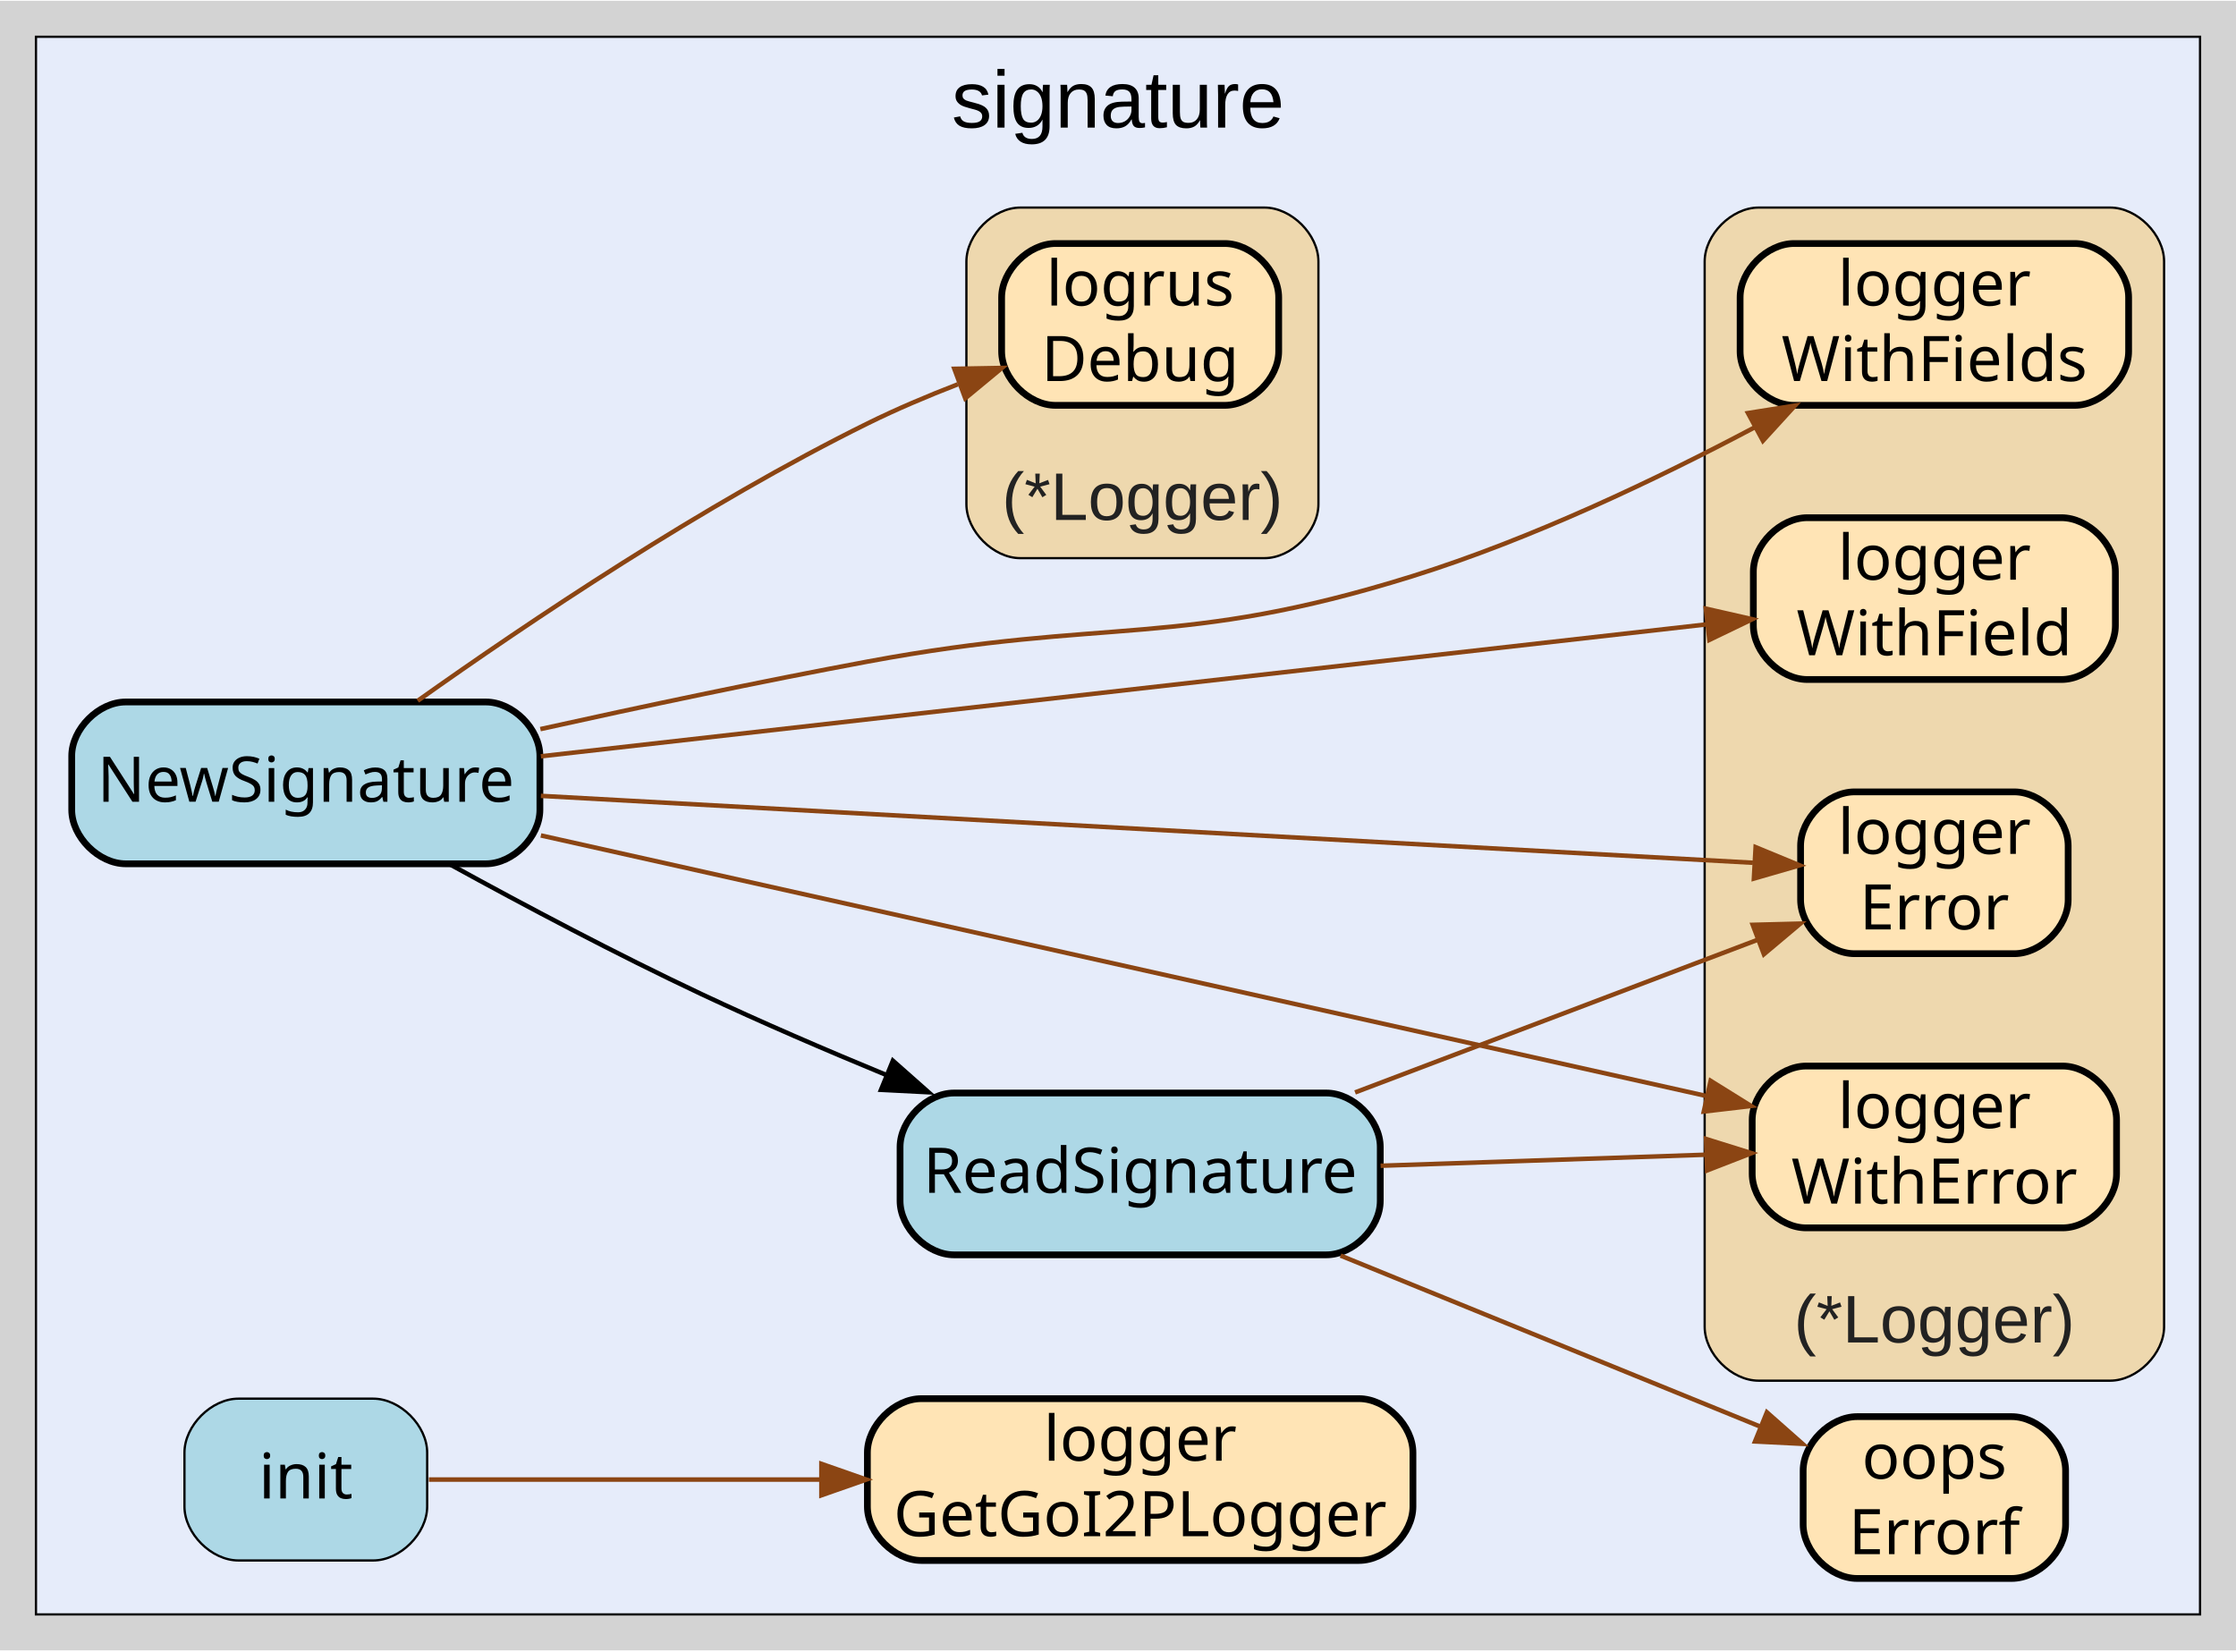
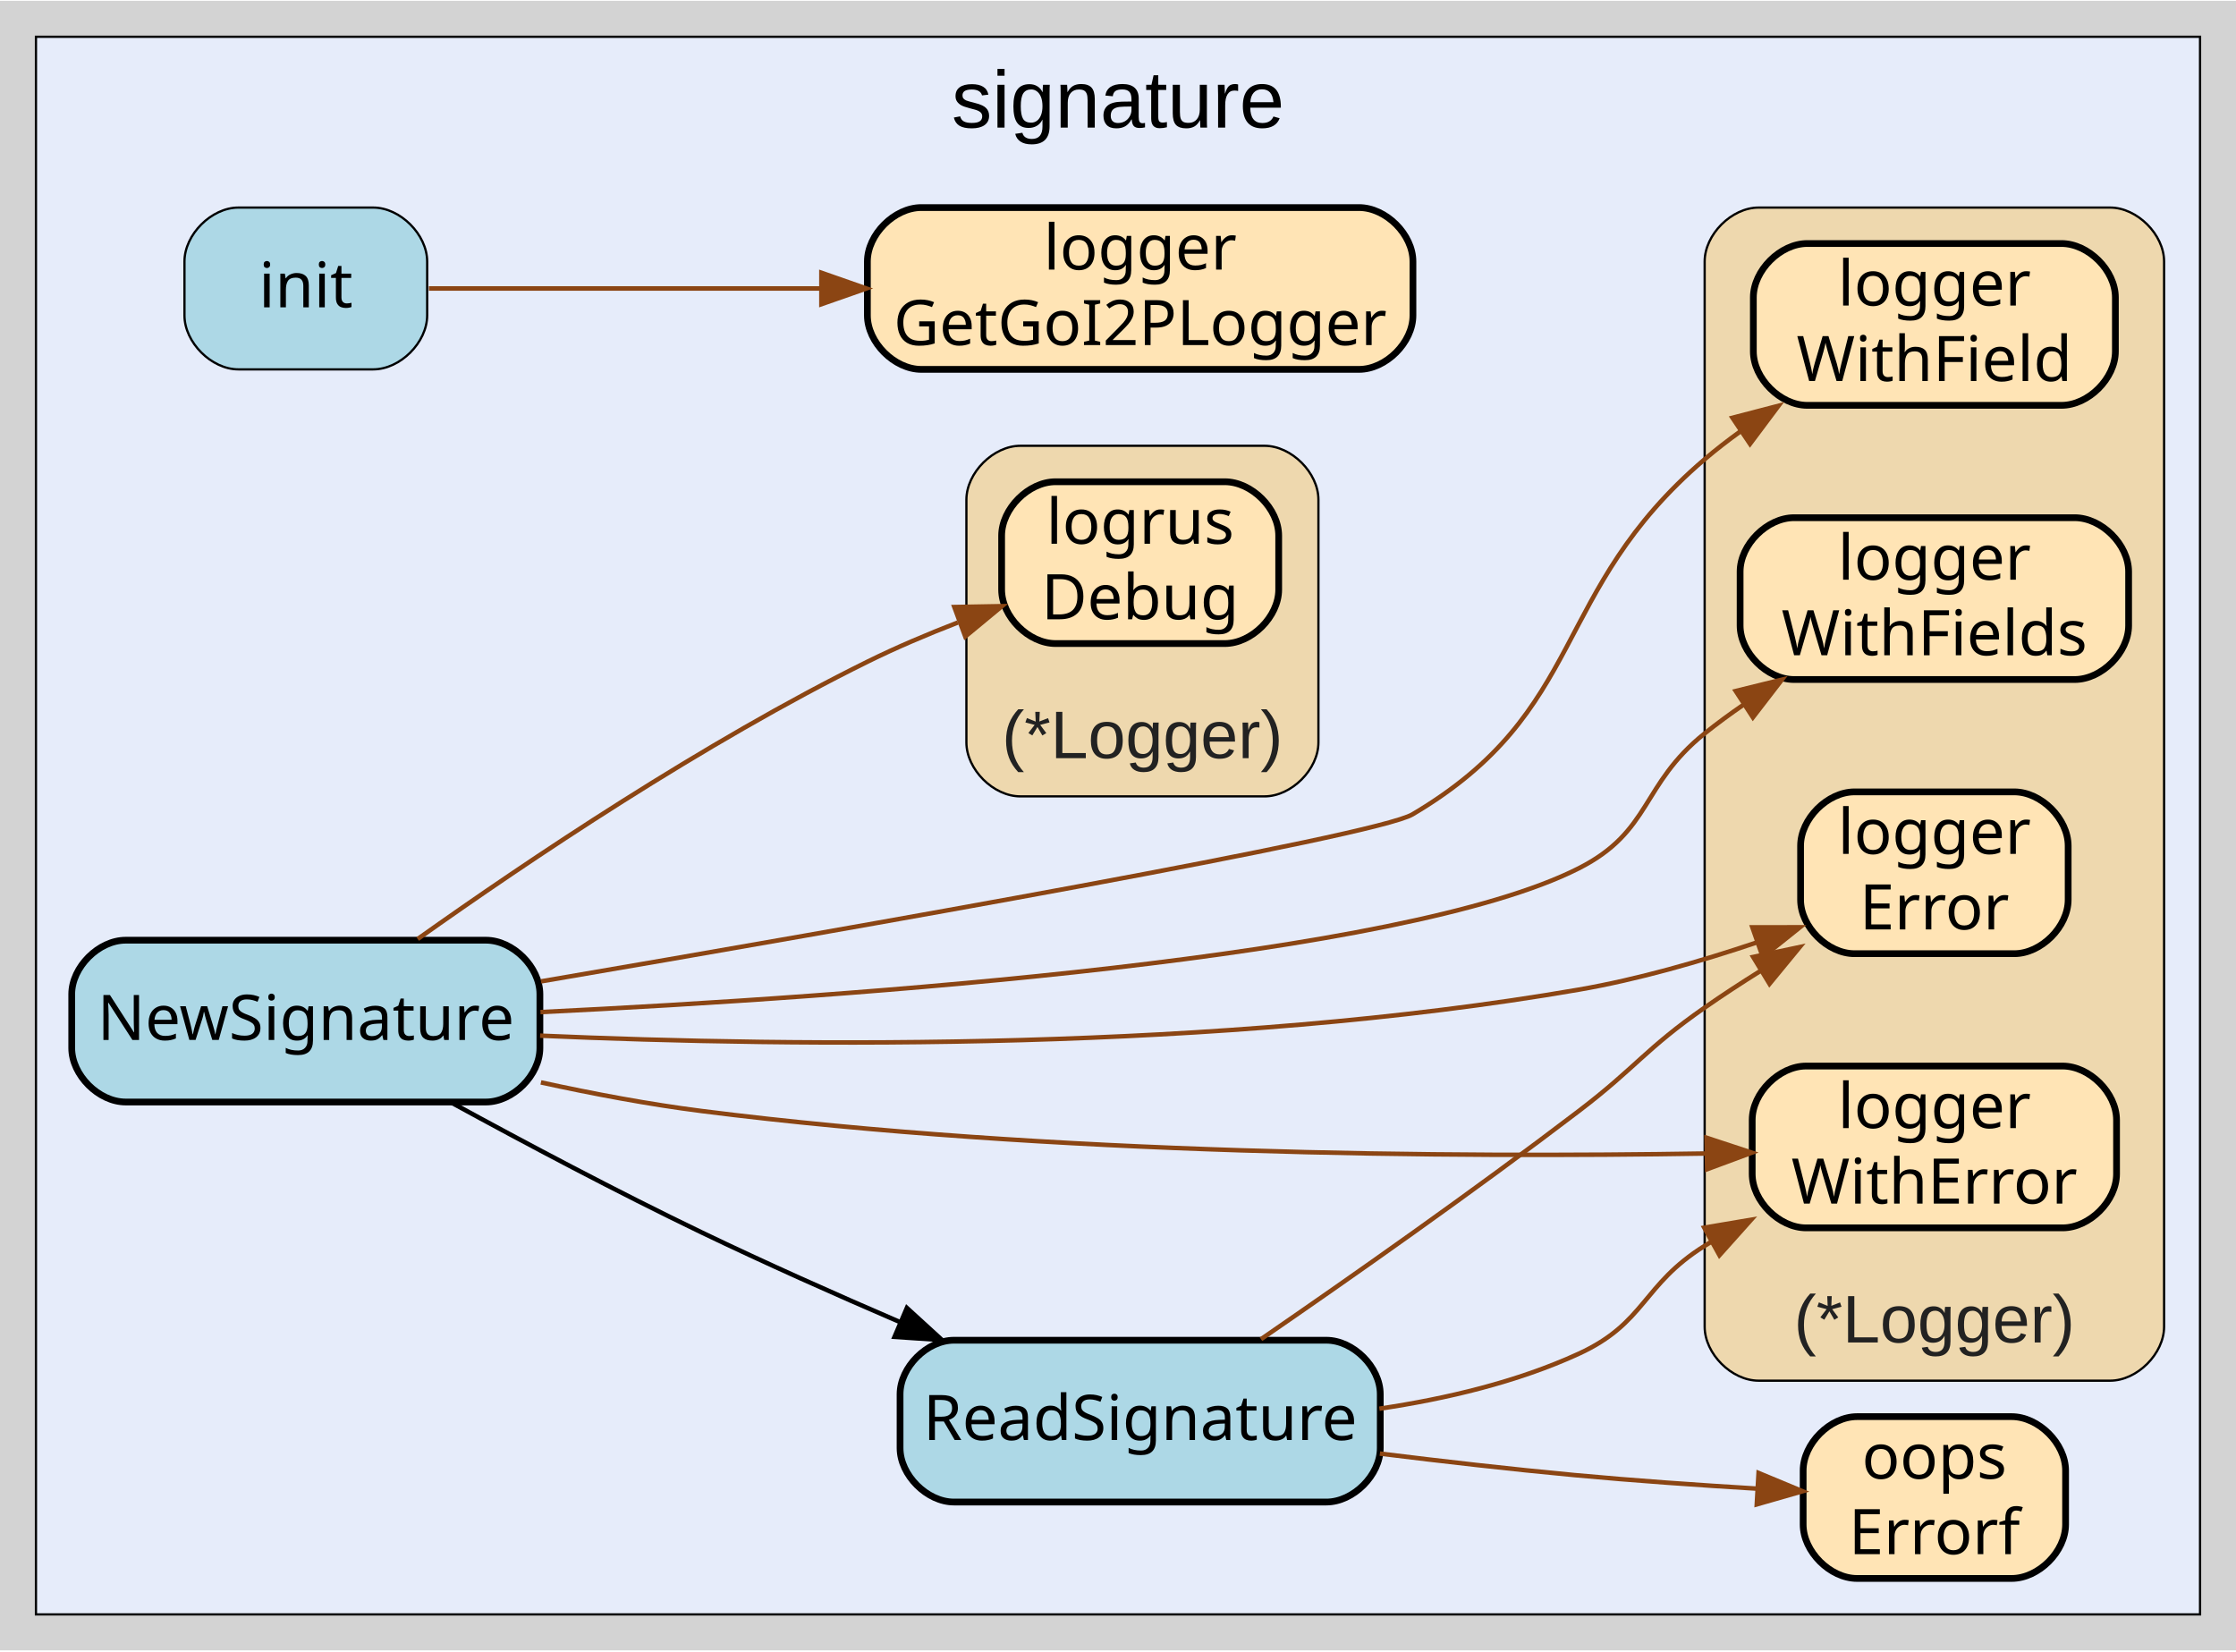
<svg xmlns="http://www.w3.org/2000/svg" xmlns:xlink="http://www.w3.org/1999/xlink" width="497pt" height="367pt" viewBox="0.00 0.00 497.49 367.00">
  <g id="graph0" class="graph" transform="scale(1 1) rotate(0) translate(0 367)">
    <polygon fill="#d3d3d3" stroke="transparent" points="0,0 0,-367 497.49,-367 497.49,0 0,0" />
    <g id="clust1" class="cluster">
      <polygon fill="#e6ecfa" stroke="#000000" stroke-width=".5" points="8,-8 8,-359 489.49,-359 489.49,-8 8,-8" />
      <text text-anchor="middle" x="248.745" y="-338.8" font-family="Arial" font-size="18.00" fill="#000000">signature</text>
    </g>
    <g id="clust3" class="cluster">
      <g id="a_clust3">
        <a xlink:title="type: *github.com/sirupsen/logrus.Logger">
-           <path fill="#eed8ae" stroke="#000000" stroke-width=".5" d="M227.016,-243C227.016,-243 281.337,-243 281.337,-243 287.337,-243 293.337,-249 293.337,-255 293.337,-255 293.337,-309 293.337,-309 293.337,-315 287.337,-321 281.337,-321 281.337,-321 227.016,-321 227.016,-321 221.016,-321 215.016,-315 215.016,-309 215.016,-309 215.016,-255 215.016,-255 215.016,-249 221.016,-243 227.016,-243" />
-           <text text-anchor="middle" x="254.176" y="-251.5" font-family="Arial" font-size="15.00" fill="#222222">(*Logger)</text>
+           <path fill="#eed8ae" stroke="#000000" stroke-width=".5" d="M227.016,-190C227.016,-190 281.337,-190 281.337,-190 287.337,-190 293.337,-196 293.337,-202 293.337,-202 293.337,-256 293.337,-256 293.337,-262 287.337,-268 281.337,-268 281.337,-268 227.016,-268 227.016,-268 221.016,-268 215.016,-262 215.016,-256 215.016,-256 215.016,-202 215.016,-202 215.016,-196 221.016,-190 227.016,-190" />
+           <text text-anchor="middle" x="254.176" y="-198.5" font-family="Arial" font-size="15.00" fill="#222222">(*Logger)</text>
        </a>
      </g>
    </g>
    <g id="clust2" class="cluster">
      <g id="a_clust2">
        <a xlink:title="type: *github.com/go-i2p/logger.Logger">
          <path fill="#eed8ae" stroke="#000000" stroke-width=".5" d="M391.271,-60C391.271,-60 469.49,-60 469.49,-60 475.49,-60 481.49,-66 481.49,-72 481.49,-72 481.49,-309 481.49,-309 481.49,-315 475.49,-321 469.49,-321 469.49,-321 391.271,-321 391.271,-321 385.271,-321 379.271,-315 379.271,-309 379.271,-309 379.271,-72 379.271,-72 379.271,-66 385.271,-60 391.271,-60" />
          <text text-anchor="middle" x="430.38" y="-68.5" font-family="Arial" font-size="15.00" fill="#222222">(*Logger)</text>
        </a>
      </g>
    </g>
    <g id="node1" class="node">
      <g id="a_node1">
-         <a xlink:title="github.com/go-i2p/common/signature.ReadSignature | defined in signature.go:66&#10;at signature.go:96: calling [(*github.com/go-i2p/logger.Logger).WithError]&#10;at signature.go:90: calling [github.com/samber/oops.Errorf]&#10;at signature.go:95: calling [github.com/samber/oops.Errorf]&#10;at signature.go:96: calling [(*github.com/go-i2p/logger.Logger).Error]">
-           <path fill="#add8e6" stroke="#000000" stroke-width="1.5" d="M295.096,-124C295.096,-124 212.256,-124 212.256,-124 206.256,-124 200.256,-118 200.256,-112 200.256,-112 200.256,-100 200.256,-100 200.256,-94 206.256,-88 212.256,-88 212.256,-88 295.096,-88 295.096,-88 301.096,-88 307.096,-94 307.096,-100 307.096,-100 307.096,-112 307.096,-112 307.096,-118 301.096,-124 295.096,-124" />
-           <text text-anchor="middle" x="253.676" y="-101.8" font-family="Verdana" font-size="14.00" fill="#000000">ReadSignature</text>
+         <a xlink:title="github.com/go-i2p/common/signature.init | defined in .:0&#10;at signature.go:8: calling [github.com/go-i2p/logger.GetGoI2PLogger]">
+           <path fill="#add8e6" stroke="#000000" stroke-width=".5" d="M83.041,-321C83.041,-321 53.041,-321 53.041,-321 47.041,-321 41.041,-315 41.041,-309 41.041,-309 41.041,-297 41.041,-297 41.041,-291 47.041,-285 53.041,-285 53.041,-285 83.041,-285 83.041,-285 89.041,-285 95.041,-291 95.041,-297 95.041,-297 95.041,-309 95.041,-309 95.041,-315 89.041,-321 83.041,-321" />
+           <text text-anchor="middle" x="68.041" y="-298.8" font-family="Verdana" font-size="14.00" fill="#000000">init</text>
        </a>
      </g>
    </g>
    <g id="node2" class="node">
      <g id="a_node2">
+         <a xlink:title="github.com/go-i2p/logger.GetGoI2PLogger | defined in log.go:120">
+           <path fill="#ffe4b5" stroke="#000000" stroke-width="1.5" d="M302.366,-321C302.366,-321 204.987,-321 204.987,-321 198.987,-321 192.987,-315 192.987,-309 192.987,-309 192.987,-297 192.987,-297 192.987,-291 198.987,-285 204.987,-285 204.987,-285 302.366,-285 302.366,-285 308.366,-285 314.366,-291 314.366,-297 314.366,-297 314.366,-309 314.366,-309 314.366,-315 308.366,-321 302.366,-321" />
+           <text text-anchor="middle" x="253.676" y="-307.2" font-family="Verdana" font-size="14.00" fill="#000000">logger</text>
+           <text text-anchor="middle" x="253.676" y="-290.4" font-family="Verdana" font-size="14.00" fill="#000000">GetGoI2PLogger</text>
+         </a>
+       </g>
+     </g>
+     <g id="edge3" class="edge">
+       <g id="a_edge3">
+         <a xlink:title="at signature.go:8: calling [github.com/go-i2p/logger.GetGoI2PLogger]">
+           <path fill="none" stroke="#8b4513" d="M95.432,-303C118.357,-303 152.115,-303 182.57,-303" />
+           <polygon fill="#8b4513" stroke="#8b4513" points="182.752,-306.5 192.751,-303 182.751,-299.5 182.752,-306.5" />
+         </a>
+       </g>
+     </g>
+     <g id="node3" class="node">
+       <g id="a_node3">
+         <a xlink:title="github.com/go-i2p/common/signature.NewSignature | defined in signature_struct.go:27&#10;at signature_struct.go:31: calling [(*github.com/go-i2p/logger.Logger).Error]&#10;at signature_struct.go:28: calling [(*github.com/go-i2p/logger.Logger).WithField]&#10;at signature_struct.go:29: calling [github.com/go-i2p/common/signature.ReadSignature]&#10;at signature_struct.go:31: calling [(*github.com/go-i2p/logger.Logger).WithError]&#10;at signature_struct.go:35: calling [(*github.com/go-i2p/logger.Logger).WithFields]&#10;at signature_struct.go:28: calling [(*github.com/sirupsen/logrus.Logger).Debug]&#10;at signature_struct.go:38: calling [(*github.com/sirupsen/logrus.Logger).Debug]">
+           <path fill="#add8e6" stroke="#000000" stroke-width="1.5" d="M108.122,-158C108.122,-158 27.959,-158 27.959,-158 21.959,-158 15.959,-152 15.959,-146 15.959,-146 15.959,-134 15.959,-134 15.959,-128 21.959,-122 27.959,-122 27.959,-122 108.122,-122 108.122,-122 114.122,-122 120.122,-128 120.122,-134 120.122,-134 120.122,-146 120.122,-146 120.122,-152 114.122,-158 108.122,-158" />
+           <text text-anchor="middle" x="68.041" y="-135.8" font-family="Verdana" font-size="14.00" fill="#000000">NewSignature</text>
+         </a>
+       </g>
+     </g>
+     <g id="node4" class="node">
+       <g id="a_node4">
+         <a xlink:title="github.com/go-i2p/common/signature.ReadSignature | defined in utils.go:18&#10;at utils.go:48: calling [(*github.com/go-i2p/logger.Logger).Error]&#10;at utils.go:42: calling [github.com/samber/oops.Errorf]&#10;at utils.go:47: calling [github.com/samber/oops.Errorf]&#10;at utils.go:48: calling [(*github.com/go-i2p/logger.Logger).WithError]">
+           <path fill="#add8e6" stroke="#000000" stroke-width="1.5" d="M295.096,-69C295.096,-69 212.256,-69 212.256,-69 206.256,-69 200.256,-63 200.256,-57 200.256,-57 200.256,-45 200.256,-45 200.256,-39 206.256,-33 212.256,-33 212.256,-33 295.096,-33 295.096,-33 301.096,-33 307.096,-39 307.096,-45 307.096,-45 307.096,-57 307.096,-57 307.096,-63 301.096,-69 295.096,-69" />
+           <text text-anchor="middle" x="253.676" y="-46.8" font-family="Verdana" font-size="14.00" fill="#000000">ReadSignature</text>
+         </a>
+       </g>
+     </g>
+     <g id="edge5" class="edge">
+       <g id="a_edge5">
+         <a xlink:title="at signature_struct.go:29: calling [github.com/go-i2p/common/signature.ReadSignature]">
+           <path fill="none" stroke="#000000" d="M100.319,-121.931C116.829,-112.904 137.345,-102.013 156.081,-93 170.262,-86.178 185.831,-79.239 200.286,-73.018" />
+           <polygon fill="#000000" stroke="#000000" points="201.776,-76.187 209.599,-69.042 199.028,-69.749 201.776,-76.187" />
+         </a>
+       </g>
+     </g>
+     <g id="node6" class="node">
+       <g id="a_node6">
+         <a xlink:title="(*github.com/go-i2p/logger.Logger).WithField | defined in log.go:54">
+           <path fill="#ffe4b5" stroke="#000000" stroke-width="1.5" d="M458.655,-313C458.655,-313 402.106,-313 402.106,-313 396.106,-313 390.106,-307 390.106,-301 390.106,-301 390.106,-289 390.106,-289 390.106,-283 396.106,-277 402.106,-277 402.106,-277 458.655,-277 458.655,-277 464.655,-277 470.655,-283 470.655,-289 470.655,-289 470.655,-301 470.655,-301 470.655,-307 464.655,-313 458.655,-313" />
+           <text text-anchor="middle" x="430.38" y="-299.2" font-family="Verdana" font-size="14.00" fill="#000000">logger</text>
+           <text text-anchor="middle" x="430.38" y="-282.4" font-family="Verdana" font-size="14.00" fill="#000000">WithField</text>
+         </a>
+       </g>
+     </g>
+     <g id="edge4" class="edge">
+       <g id="a_edge4">
+         <a xlink:title="at signature_struct.go:28: calling [(*github.com/go-i2p/logger.Logger).WithField]">
+           <path fill="none" stroke="#8b4513" d="M120.367,-148.838C190.152,-160.762 305.939,-181.079 314.271,-186 353.42,-209.123 344.688,-235.481 379.271,-265 381.775,-267.137 384.452,-269.209 387.219,-271.199" />
+           <polygon fill="#8b4513" stroke="#8b4513" points="385.456,-274.231 395.708,-276.901 389.359,-268.42 385.456,-274.231" />
+         </a>
+       </g>
+     </g>
+     <g id="node7" class="node">
+       <g id="a_node7">
+         <a xlink:title="(*github.com/go-i2p/logger.Logger).WithError | defined in log.go:66">
+           <path fill="#ffe4b5" stroke="#000000" stroke-width="1.5" d="M458.912,-130C458.912,-130 401.849,-130 401.849,-130 395.849,-130 389.849,-124 389.849,-118 389.849,-118 389.849,-106 389.849,-106 389.849,-100 395.849,-94 401.849,-94 401.849,-94 458.912,-94 458.912,-94 464.912,-94 470.912,-100 470.912,-106 470.912,-106 470.912,-118 470.912,-118 470.912,-124 464.912,-130 458.912,-130" />
+           <text text-anchor="middle" x="430.38" y="-116.2" font-family="Verdana" font-size="14.00" fill="#000000">logger</text>
+           <text text-anchor="middle" x="430.38" y="-99.4" font-family="Verdana" font-size="14.00" fill="#000000">WithError</text>
+         </a>
+       </g>
+     </g>
+     <g id="edge6" class="edge">
+       <g id="a_edge6">
+         <a xlink:title="at signature_struct.go:31: calling [(*github.com/go-i2p/logger.Logger).WithError]">
+           <path fill="none" stroke="#8b4513" d="M120.35,-126.364C132.034,-123.81 144.419,-121.48 156.081,-120 233.561,-110.165 324.292,-109.645 379.53,-110.544" />
+           <polygon fill="#8b4513" stroke="#8b4513" points="379.692,-114.047 389.755,-110.733 379.822,-107.048 379.692,-114.047" />
+         </a>
+       </g>
+     </g>
+     <g id="node8" class="node">
+       <g id="a_node8">
+         <a xlink:title="(*github.com/go-i2p/logger.Logger).Error | defined in log.go:42">
+           <path fill="#ffe4b5" stroke="#000000" stroke-width="1.5" d="M448.147,-191C448.147,-191 412.614,-191 412.614,-191 406.614,-191 400.614,-185 400.614,-179 400.614,-179 400.614,-167 400.614,-167 400.614,-161 406.614,-155 412.614,-155 412.614,-155 448.147,-155 448.147,-155 454.147,-155 460.147,-161 460.147,-167 460.147,-167 460.147,-179 460.147,-179 460.147,-185 454.147,-191 448.147,-191" />
+           <text text-anchor="middle" x="430.38" y="-177.2" font-family="Verdana" font-size="14.00" fill="#000000">logger</text>
+           <text text-anchor="middle" x="430.38" y="-160.4" font-family="Verdana" font-size="14.00" fill="#000000">Error</text>
+         </a>
+       </g>
+     </g>
+     <g id="edge2" class="edge">
+       <g id="a_edge2">
+         <a xlink:title="at signature_struct.go:31: calling [(*github.com/go-i2p/logger.Logger).Error]">
+           <path fill="none" stroke="#8b4513" d="M120.167,-136.763C177.328,-134.26 271.54,-133.221 351.271,-147 364.423,-149.273 378.377,-153.288 390.844,-157.493" />
+           <polygon fill="#8b4513" stroke="#8b4513" points="389.886,-160.865 400.481,-160.876 392.205,-154.261 389.886,-160.865" />
+         </a>
+       </g>
+     </g>
+     <g id="node9" class="node">
+       <g id="a_node9">
+         <a xlink:title="(*github.com/go-i2p/logger.Logger).WithFields | defined in log.go:60">
+           <path fill="#ffe4b5" stroke="#000000" stroke-width="1.5" d="M461.599,-252C461.599,-252 399.161,-252 399.161,-252 393.161,-252 387.161,-246 387.161,-240 387.161,-240 387.161,-228 387.161,-228 387.161,-222 393.161,-216 399.161,-216 399.161,-216 461.599,-216 461.599,-216 467.599,-216 473.599,-222 473.599,-228 473.599,-228 473.599,-240 473.599,-240 473.599,-246 467.599,-252 461.599,-252" />
+           <text text-anchor="middle" x="430.38" y="-238.2" font-family="Verdana" font-size="14.00" fill="#000000">logger</text>
+           <text text-anchor="middle" x="430.38" y="-221.4" font-family="Verdana" font-size="14.00" fill="#000000">WithFields</text>
+         </a>
+       </g>
+     </g>
+     <g id="edge7" class="edge">
+       <g id="a_edge7">
+         <a xlink:title="at signature_struct.go:35: calling [(*github.com/go-i2p/logger.Logger).WithFields]">
+           <path fill="none" stroke="#8b4513" d="M120.249,-142.004C190.731,-145.43 312.022,-154.079 351.271,-174 367.534,-182.255 365.036,-192.598 379.271,-204 382.004,-206.189 384.913,-208.326 387.904,-210.386" />
+           <polygon fill="#8b4513" stroke="#8b4513" points="386.18,-213.441 396.469,-215.969 390.003,-207.577 386.18,-213.441" />
+         </a>
+       </g>
+     </g>
+     <g id="node10" class="node">
+       <g id="a_node10">
+         <a xlink:title="(*github.com/sirupsen/logrus.Logger).Debug | defined in logger.go:221">
+           <path fill="#ffe4b5" stroke="#000000" stroke-width="1.5" d="M272.498,-260C272.498,-260 234.854,-260 234.854,-260 228.854,-260 222.854,-254 222.854,-248 222.854,-248 222.854,-236 222.854,-236 222.854,-230 228.854,-224 234.854,-224 234.854,-224 272.498,-224 272.498,-224 278.498,-224 284.498,-230 284.498,-236 284.498,-236 284.498,-248 284.498,-248 284.498,-254 278.498,-260 272.498,-260" />
+           <text text-anchor="middle" x="253.676" y="-246.2" font-family="Verdana" font-size="14.00" fill="#000000">logrus</text>
+           <text text-anchor="middle" x="253.676" y="-229.4" font-family="Verdana" font-size="14.00" fill="#000000">Debug</text>
+         </a>
+       </g>
+     </g>
+     <g id="edge8" class="edge">
+       <g id="a_edge8">
+         <a xlink:title="at signature_struct.go:28: calling [(*github.com/sirupsen/logrus.Logger).Debug]&#10;at signature_struct.go:38: calling [(*github.com/sirupsen/logrus.Logger).Debug]">
+           <path fill="none" stroke="#8b4513" d="M92.933,-158.268C117.499,-175.722 156.572,-201.97 193.081,-220 199.419,-223.13 206.318,-226.054 213.115,-228.684" />
+           <polygon fill="#8b4513" stroke="#8b4513" points="212.33,-232.126 222.923,-232.317 214.761,-225.562 212.33,-232.126" />
+         </a>
+       </g>
+     </g>
+     <g id="node5" class="node">
+       <g id="a_node5">
        <a xlink:title="github.com/samber/oops.Errorf | defined in oops.go:34">
          <path fill="#ffe4b5" stroke="#000000" stroke-width="1.5" d="M447.575,-52C447.575,-52 413.185,-52 413.185,-52 407.185,-52 401.185,-46 401.185,-40 401.185,-40 401.185,-28 401.185,-28 401.185,-22 407.185,-16 413.185,-16 413.185,-16 447.575,-16 447.575,-16 453.575,-16 459.575,-22 459.575,-28 459.575,-28 459.575,-40 459.575,-40 459.575,-46 453.575,-52 447.575,-52" />
          <text text-anchor="middle" x="430.38" y="-38.2" font-family="Verdana" font-size="14.00" fill="#000000">oops</text>
          <text text-anchor="middle" x="430.38" y="-21.4" font-family="Verdana" font-size="14.00" fill="#000000">Errorf</text>
        </a>
      </g>
    </g>
-     <g id="edge3" class="edge">
-       <g id="a_edge3">
-         <a xlink:title="at signature.go:90: calling [github.com/samber/oops.Errorf]&#10;at signature.go:95: calling [github.com/samber/oops.Errorf]">
-           <path fill="none" stroke="#8b4513" d="M298.266,-87.831C327.075,-76.093 364.189,-60.97 391.741,-49.744" />
-           <polygon fill="#8b4513" stroke="#8b4513" points="393.118,-52.962 401.059,-45.947 390.477,-46.48 393.118,-52.962" />
+     <g id="edge9" class="edge">
+       <g id="a_edge9">
+         <a xlink:title="at utils.go:42: calling [github.com/samber/oops.Errorf]&#10;at utils.go:47: calling [github.com/samber/oops.Errorf]">
+           <path fill="none" stroke="#8b4513" d="M307.008,-43.781C321.06,-42.042 336.221,-40.31 350.271,-39 363.518,-37.765 378.027,-36.756 391.014,-35.975" />
+           <polygon fill="#8b4513" stroke="#8b4513" points="391.266,-39.467 401.049,-35.399 390.865,-32.478 391.266,-39.467" />
        </a>
      </g>
    </g>
-     <g id="node6" class="node">
-       <g id="a_node6">
-         <a xlink:title="(*github.com/go-i2p/logger.Logger).WithError | defined in log.go:66">
-           <path fill="#ffe4b5" stroke="#000000" stroke-width="1.5" d="M458.912,-130C458.912,-130 401.849,-130 401.849,-130 395.849,-130 389.849,-124 389.849,-118 389.849,-118 389.849,-106 389.849,-106 389.849,-100 395.849,-94 401.849,-94 401.849,-94 458.912,-94 458.912,-94 464.912,-94 470.912,-100 470.912,-106 470.912,-106 470.912,-118 470.912,-118 470.912,-124 464.912,-130 458.912,-130" />
-           <text text-anchor="middle" x="430.38" y="-116.2" font-family="Verdana" font-size="14.00" fill="#000000">logger</text>
-           <text text-anchor="middle" x="430.38" y="-99.4" font-family="Verdana" font-size="14.00" fill="#000000">WithError</text>
+     <g id="edge10" class="edge">
+       <g id="a_edge10">
+         <a xlink:title="at utils.go:48: calling [(*github.com/go-i2p/logger.Logger).WithError]">
+           <path fill="none" stroke="#8b4513" d="M306.891,-53.766C321.746,-55.964 337.562,-59.704 351.271,-66 366.165,-72.841 365.363,-81.328 379.271,-90 379.783,-90.32 380.301,-90.636 380.824,-90.951" />
+           <polygon fill="#8b4513" stroke="#8b4513" points="379.181,-94.042 389.627,-95.81 382.564,-87.913 379.181,-94.042" />
        </a>
      </g>
    </g>
    <g id="edge1" class="edge">
      <g id="a_edge1">
-         <a xlink:title="at signature.go:96: calling [(*github.com/go-i2p/logger.Logger).WithError]">
-           <path fill="none" stroke="#8b4513" d="M307.173,-107.817C330.164,-108.597 356.905,-109.505 379.588,-110.275" />
-           <polygon fill="#8b4513" stroke="#8b4513" points="379.583,-113.777 389.696,-110.619 379.821,-106.781 379.583,-113.777" />
-         </a>
-       </g>
-     </g>
-     <g id="node7" class="node">
-       <g id="a_node7">
-         <a xlink:title="(*github.com/go-i2p/logger.Logger).Error | defined in log.go:42">
-           <path fill="#ffe4b5" stroke="#000000" stroke-width="1.5" d="M448.147,-191C448.147,-191 412.614,-191 412.614,-191 406.614,-191 400.614,-185 400.614,-179 400.614,-179 400.614,-167 400.614,-167 400.614,-161 406.614,-155 412.614,-155 412.614,-155 448.147,-155 448.147,-155 454.147,-155 460.147,-161 460.147,-167 460.147,-167 460.147,-179 460.147,-179 460.147,-185 454.147,-191 448.147,-191" />
-           <text text-anchor="middle" x="430.38" y="-177.2" font-family="Verdana" font-size="14.00" fill="#000000">logger</text>
-           <text text-anchor="middle" x="430.38" y="-160.4" font-family="Verdana" font-size="14.00" fill="#000000">Error</text>
-         </a>
-       </g>
-     </g>
-     <g id="edge4" class="edge">
-       <g id="a_edge4">
-         <a xlink:title="at signature.go:96: calling [(*github.com/go-i2p/logger.Logger).Error]">
-           <path fill="none" stroke="#8b4513" d="M301.495,-124.131C329.5,-134.75 364.442,-147.999 390.876,-158.022" />
-           <polygon fill="#8b4513" stroke="#8b4513" points="389.967,-161.42 400.559,-161.693 392.449,-154.875 389.967,-161.42" />
-         </a>
-       </g>
-     </g>
-     <g id="node3" class="node">
-       <g id="a_node3">
-         <a xlink:title="github.com/go-i2p/common/signature.NewSignature | defined in signature.go:106&#10;at signature.go:107: calling [(*github.com/sirupsen/logrus.Logger).Debug]&#10;at signature.go:117: calling [(*github.com/sirupsen/logrus.Logger).Debug]&#10;at signature.go:107: calling [(*github.com/go-i2p/logger.Logger).WithField]&#10;at signature.go:108: calling [github.com/go-i2p/common/signature.ReadSignature]&#10;at signature.go:110: calling [(*github.com/go-i2p/logger.Logger).WithError]&#10;at signature.go:110: calling [(*github.com/go-i2p/logger.Logger).Error]&#10;at signature.go:114: calling [(*github.com/go-i2p/logger.Logger).WithFields]">
-           <path fill="#add8e6" stroke="#000000" stroke-width="1.5" d="M108.122,-211C108.122,-211 27.959,-211 27.959,-211 21.959,-211 15.959,-205 15.959,-199 15.959,-199 15.959,-187 15.959,-187 15.959,-181 21.959,-175 27.959,-175 27.959,-175 108.122,-175 108.122,-175 114.122,-175 120.122,-181 120.122,-187 120.122,-187 120.122,-199 120.122,-199 120.122,-205 114.122,-211 108.122,-211" />
-           <text text-anchor="middle" x="68.041" y="-188.8" font-family="Verdana" font-size="14.00" fill="#000000">NewSignature</text>
-         </a>
-       </g>
-     </g>
-     <g id="edge6" class="edge">
-       <g id="a_edge6">
-         <a xlink:title="at signature.go:108: calling [github.com/go-i2p/common/signature.ReadSignature]">
-           <path fill="none" stroke="#000000" d="M100.253,-174.793C116.746,-165.73 137.267,-154.85 156.081,-146 169.275,-139.794 183.703,-133.579 197.321,-127.961" />
-           <polygon fill="#000000" stroke="#000000" points="198.66,-131.195 206.594,-124.174 196.013,-124.714 198.66,-131.195" />
-         </a>
-       </g>
-     </g>
-     <g id="edge7" class="edge">
-       <g id="a_edge7">
-         <a xlink:title="at signature.go:110: calling [(*github.com/go-i2p/logger.Logger).WithError]">
-           <path fill="none" stroke="#8b4513" d="M120.341,-181.308C189.593,-165.827 310.933,-138.702 379.476,-123.379" />
-           <polygon fill="#8b4513" stroke="#8b4513" points="380.605,-126.713 389.601,-121.116 379.078,-119.882 380.605,-126.713" />
-         </a>
-       </g>
-     </g>
-     <g id="edge8" class="edge">
-       <g id="a_edge8">
-         <a xlink:title="at signature.go:110: calling [(*github.com/go-i2p/logger.Logger).Error]">
-           <path fill="none" stroke="#8b4513" d="M120.341,-190.113C193.3,-186.086 324.072,-178.868 390.014,-175.228" />
-           <polygon fill="#8b4513" stroke="#8b4513" points="390.611,-178.701 400.403,-174.655 390.225,-171.711 390.611,-178.701" />
-         </a>
-       </g>
-     </g>
-     <g id="node8" class="node">
-       <g id="a_node8">
-         <a xlink:title="(*github.com/go-i2p/logger.Logger).WithField | defined in log.go:54">
-           <path fill="#ffe4b5" stroke="#000000" stroke-width="1.5" d="M458.655,-252C458.655,-252 402.106,-252 402.106,-252 396.106,-252 390.106,-246 390.106,-240 390.106,-240 390.106,-228 390.106,-228 390.106,-222 396.106,-216 402.106,-216 402.106,-216 458.655,-216 458.655,-216 464.655,-216 470.655,-222 470.655,-228 470.655,-228 470.655,-240 470.655,-240 470.655,-246 464.655,-252 458.655,-252" />
-           <text text-anchor="middle" x="430.38" y="-238.2" font-family="Verdana" font-size="14.00" fill="#000000">logger</text>
-           <text text-anchor="middle" x="430.38" y="-221.4" font-family="Verdana" font-size="14.00" fill="#000000">WithField</text>
-         </a>
-       </g>
-     </g>
-     <g id="edge5" class="edge">
-       <g id="a_edge5">
-         <a xlink:title="at signature.go:107: calling [(*github.com/go-i2p/logger.Logger).WithField]">
-           <path fill="none" stroke="#8b4513" d="M120.341,-198.918C189.687,-206.765 311.259,-220.521 379.753,-228.271" />
-           <polygon fill="#8b4513" stroke="#8b4513" points="379.537,-231.769 389.867,-229.416 380.324,-224.814 379.537,-231.769" />
-         </a>
-       </g>
-     </g>
-     <g id="node9" class="node">
-       <g id="a_node9">
-         <a xlink:title="(*github.com/go-i2p/logger.Logger).WithFields | defined in log.go:60">
-           <path fill="#ffe4b5" stroke="#000000" stroke-width="1.5" d="M461.599,-313C461.599,-313 399.161,-313 399.161,-313 393.161,-313 387.161,-307 387.161,-301 387.161,-301 387.161,-289 387.161,-289 387.161,-283 393.161,-277 399.161,-277 399.161,-277 461.599,-277 461.599,-277 467.599,-277 473.599,-283 473.599,-289 473.599,-289 473.599,-301 473.599,-301 473.599,-307 467.599,-313 461.599,-313" />
-           <text text-anchor="middle" x="430.38" y="-299.2" font-family="Verdana" font-size="14.00" fill="#000000">logger</text>
-           <text text-anchor="middle" x="430.38" y="-282.4" font-family="Verdana" font-size="14.00" fill="#000000">WithFields</text>
-         </a>
-       </g>
-     </g>
-     <g id="edge9" class="edge">
-       <g id="a_edge9">
-         <a xlink:title="at signature.go:114: calling [(*github.com/go-i2p/logger.Logger).WithFields]">
-           <path fill="none" stroke="#8b4513" d="M120.227,-204.965C142.601,-209.914 169.065,-215.528 193.081,-220 246.68,-229.98 262.226,-222.761 314.271,-239 340.629,-247.224 368.549,-260.528 390.403,-272.105" />
-           <polygon fill="#8b4513" stroke="#8b4513" points="388.912,-275.278 399.376,-276.941 392.234,-269.116 388.912,-275.278" />
-         </a>
-       </g>
-     </g>
-     <g id="node10" class="node">
-       <g id="a_node10">
-         <a xlink:title="(*github.com/sirupsen/logrus.Logger).Debug | defined in logger.go:221">
-           <path fill="#ffe4b5" stroke="#000000" stroke-width="1.5" d="M272.498,-313C272.498,-313 234.854,-313 234.854,-313 228.854,-313 222.854,-307 222.854,-301 222.854,-301 222.854,-289 222.854,-289 222.854,-283 228.854,-277 234.854,-277 234.854,-277 272.498,-277 272.498,-277 278.498,-277 284.498,-283 284.498,-289 284.498,-289 284.498,-301 284.498,-301 284.498,-307 278.498,-313 272.498,-313" />
-           <text text-anchor="middle" x="253.676" y="-299.2" font-family="Verdana" font-size="14.00" fill="#000000">logrus</text>
-           <text text-anchor="middle" x="253.676" y="-282.4" font-family="Verdana" font-size="14.00" fill="#000000">Debug</text>
-         </a>
-       </g>
-     </g>
-     <g id="edge2" class="edge">
-       <g id="a_edge2">
-         <a xlink:title="at signature.go:107: calling [(*github.com/sirupsen/logrus.Logger).Debug]&#10;at signature.go:117: calling [(*github.com/sirupsen/logrus.Logger).Debug]">
-           <path fill="none" stroke="#8b4513" d="M92.933,-211.268C117.499,-228.722 156.572,-254.97 193.081,-273 199.419,-276.13 206.318,-279.054 213.115,-281.684" />
-           <polygon fill="#8b4513" stroke="#8b4513" points="212.33,-285.126 222.923,-285.317 214.761,-278.562 212.33,-285.126" />
-         </a>
-       </g>
-     </g>
-     <g id="node4" class="node">
-       <g id="a_node4">
-         <a xlink:title="github.com/go-i2p/common/signature.init | defined in .:0&#10;at signature.go:10: calling [github.com/go-i2p/logger.GetGoI2PLogger]">
-           <path fill="#add8e6" stroke="#000000" stroke-width=".5" d="M83.041,-56C83.041,-56 53.041,-56 53.041,-56 47.041,-56 41.041,-50 41.041,-44 41.041,-44 41.041,-32 41.041,-32 41.041,-26 47.041,-20 53.041,-20 53.041,-20 83.041,-20 83.041,-20 89.041,-20 95.041,-26 95.041,-32 95.041,-32 95.041,-44 95.041,-44 95.041,-50 89.041,-56 83.041,-56" />
-           <text text-anchor="middle" x="68.041" y="-33.8" font-family="Verdana" font-size="14.00" fill="#000000">init</text>
-         </a>
-       </g>
-     </g>
-     <g id="node5" class="node">
-       <g id="a_node5">
-         <a xlink:title="github.com/go-i2p/logger.GetGoI2PLogger | defined in log.go:120">
-           <path fill="#ffe4b5" stroke="#000000" stroke-width="1.5" d="M302.366,-56C302.366,-56 204.987,-56 204.987,-56 198.987,-56 192.987,-50 192.987,-44 192.987,-44 192.987,-32 192.987,-32 192.987,-26 198.987,-20 204.987,-20 204.987,-20 302.366,-20 302.366,-20 308.366,-20 314.366,-26 314.366,-32 314.366,-32 314.366,-44 314.366,-44 314.366,-50 308.366,-56 302.366,-56" />
-           <text text-anchor="middle" x="253.676" y="-42.2" font-family="Verdana" font-size="14.00" fill="#000000">logger</text>
-           <text text-anchor="middle" x="253.676" y="-25.4" font-family="Verdana" font-size="14.00" fill="#000000">GetGoI2PLogger</text>
-         </a>
-       </g>
-     </g>
-     <g id="edge10" class="edge">
-       <g id="a_edge10">
-         <a xlink:title="at signature.go:10: calling [github.com/go-i2p/logger.GetGoI2PLogger]">
-           <path fill="none" stroke="#8b4513" d="M95.432,-38C118.357,-38 152.115,-38 182.57,-38" />
-           <polygon fill="#8b4513" stroke="#8b4513" points="182.752,-41.5 192.751,-38 182.751,-34.5 182.752,-41.5" />
+         <a xlink:title="at utils.go:48: calling [(*github.com/go-i2p/logger.Logger).Error]">
+           <path fill="none" stroke="#8b4513" d="M280.561,-69.232C300.376,-82.856 327.841,-102.132 351.271,-120 364.076,-129.766 366.064,-133.784 379.271,-143 383.229,-145.762 387.452,-148.518 391.711,-151.179" />
+           <polygon fill="#8b4513" stroke="#8b4513" points="390.065,-154.275 400.428,-156.478 393.7,-148.293 390.065,-154.275" />
        </a>
      </g>
    </g>
  </g>
</svg>
